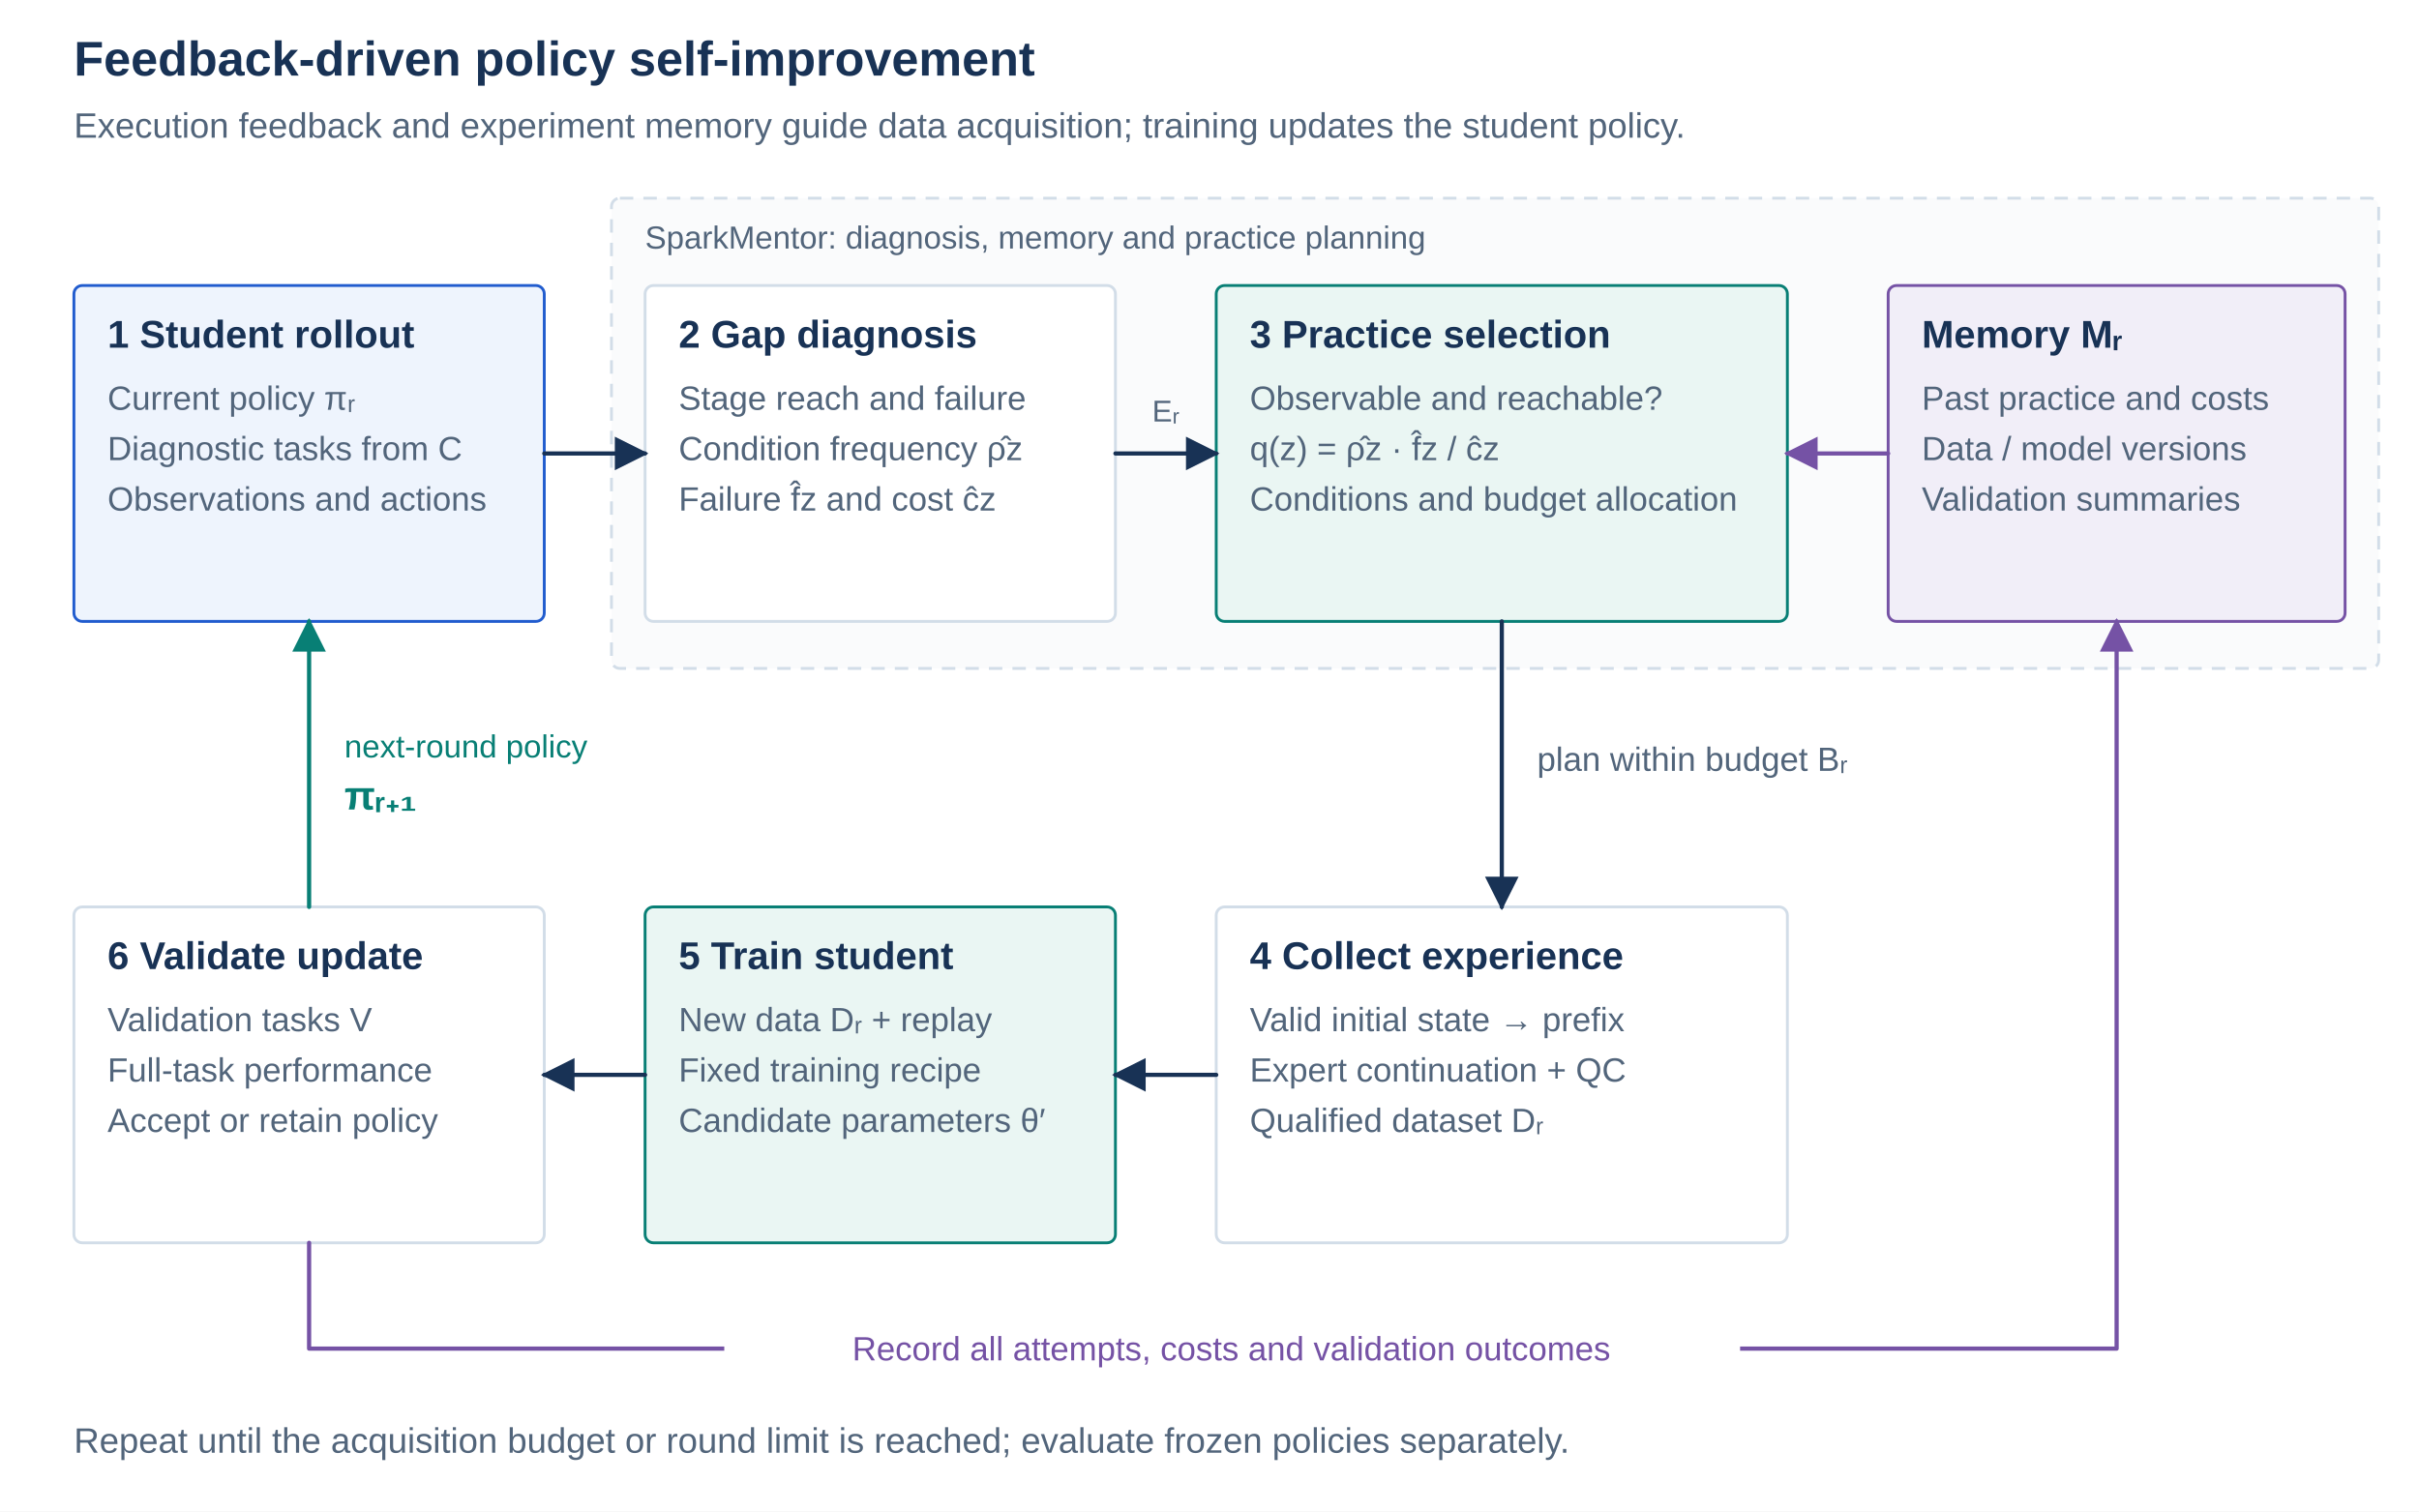
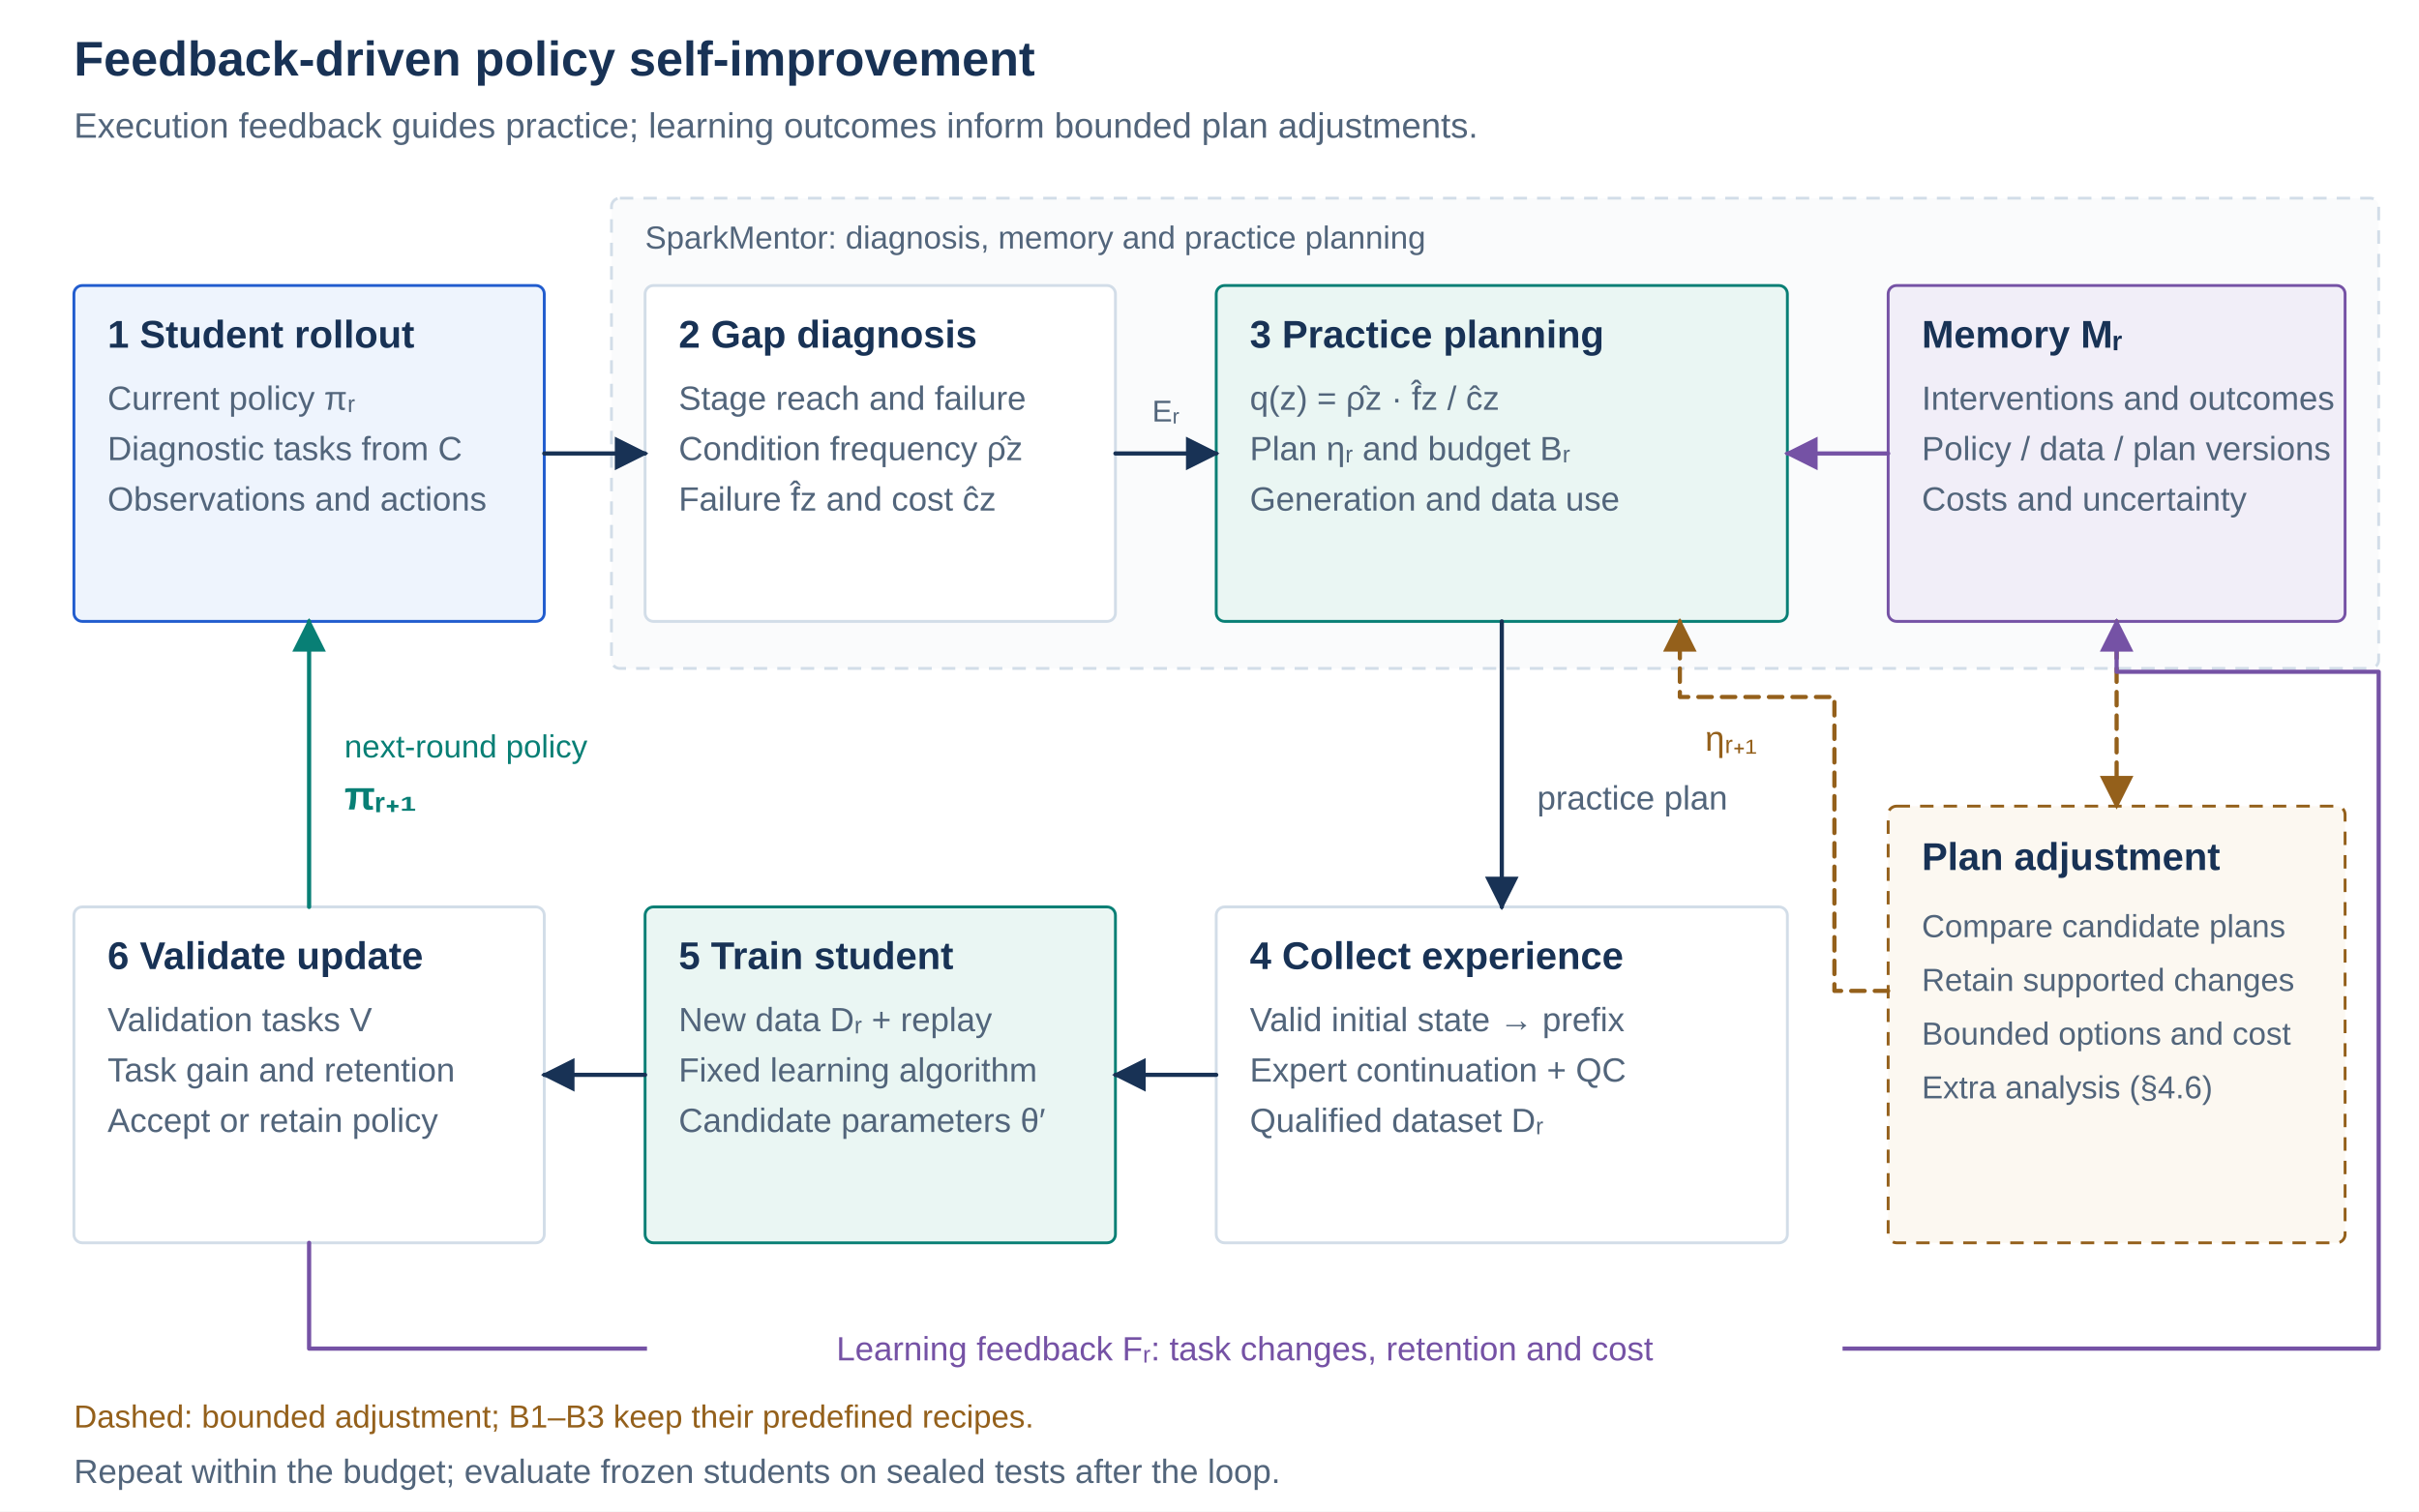
<svg xmlns="http://www.w3.org/2000/svg" width="1440" height="900" viewBox="0 0 1440 900" role="img" aria-labelledby="title desc">
  <defs>
    <marker id="arrow-ink" viewBox="0 0 10 10" refX="9" refY="5" markerWidth="8" markerHeight="8" orient="auto-start-reverse">
      <path d="M 0 0 L 10 5 L 0 10 z" fill="#183255" />
    </marker>
    <marker id="arrow-teal" viewBox="0 0 10 10" refX="9" refY="5" markerWidth="8" markerHeight="8" orient="auto-start-reverse">
      <path d="M 0 0 L 10 5 L 0 10 z" fill="#087f75" />
    </marker>
    <marker id="arrow-blue" viewBox="0 0 10 10" refX="9" refY="5" markerWidth="8" markerHeight="8" orient="auto-start-reverse">
      <path d="M 0 0 L 10 5 L 0 10 z" fill="#215cce" />
    </marker>
    <marker id="arrow-purple" viewBox="0 0 10 10" refX="9" refY="5" markerWidth="8" markerHeight="8" orient="auto-start-reverse">
      <path d="M 0 0 L 10 5 L 0 10 z" fill="#7552a5" />
    </marker>
    <marker id="arrow-amber" viewBox="0 0 10 10" refX="9" refY="5" markerWidth="8" markerHeight="8" orient="auto-start-reverse">
      <path d="M 0 0 L 10 5 L 0 10 z" fill="#94601b" />
    </marker>
  </defs>
  <g font-family="Arial, Helvetica, sans-serif">
    <rect width="1440" height="100%" fill="white" />
    <text x="44" y="45" fill="#183255" font-size="29" font-weight="700" text-anchor="start">Feedback-driven policy self-improvement</text>
-     <text x="44" y="82" fill="#52657b" font-size="21" font-weight="400" text-anchor="start">Execution feedback and experiment memory guide data acquisition; training updates the student policy.</text>
+     <text x="44" y="82" fill="#52657b" font-size="21" font-weight="400" text-anchor="start">Execution feedback guides practice; learning outcomes inform bounded plan adjustments.</text>
    <rect x="364" y="118" width="1052" height="280" rx="5" fill="#fafbfc" stroke="#d2dde8" stroke-width="1.7" stroke-dasharray="8 6" />
    <text x="384" y="148" fill="#52657b" font-size="19" font-weight="400" text-anchor="start">SparkMentor: diagnosis, memory and practice planning</text>
    <rect x="44" y="170" width="280" height="200" rx="5" fill="#eef4fd" stroke="#215cce" stroke-width="1.7" />
    <text x="64" y="207" fill="#183255" font-size="23" font-weight="600" text-anchor="start">1  Student rollout</text>
    <text x="64" y="244" fill="#52657b" font-size="20" font-weight="400" text-anchor="start">Current policy πᵣ</text>
    <text x="64" y="274" fill="#52657b" font-size="20" font-weight="400" text-anchor="start">Diagnostic tasks from C</text>
    <text x="64" y="304" fill="#52657b" font-size="20" font-weight="400" text-anchor="start">Observations and actions</text>
    <rect x="384" y="170" width="280" height="200" rx="5" fill="white" stroke="#d2dde8" stroke-width="1.7" />
    <text x="404" y="207" fill="#183255" font-size="23" font-weight="600" text-anchor="start">2  Gap diagnosis</text>
    <text x="404" y="244" fill="#52657b" font-size="20" font-weight="400" text-anchor="start">Stage reach and failure</text>
    <text x="404" y="274" fill="#52657b" font-size="20" font-weight="400" text-anchor="start">Condition frequency ρ̂z</text>
    <text x="404" y="304" fill="#52657b" font-size="20" font-weight="400" text-anchor="start">Failure f̂z and cost ĉz</text>
    <rect x="724" y="170" width="340" height="200" rx="5" fill="#eaf6f3" stroke="#087f75" stroke-width="1.7" />
-     <text x="744" y="207" fill="#183255" font-size="23" font-weight="600" text-anchor="start">3  Practice selection</text>
-     <text x="744" y="244" fill="#52657b" font-size="20" font-weight="400" text-anchor="start">Observable and reachable?</text>
-     <text x="744" y="274" fill="#52657b" font-size="20" font-weight="400" text-anchor="start">q(z) = ρ̂z · f̂z / ĉz</text>
-     <text x="744" y="304" fill="#52657b" font-size="20" font-weight="400" text-anchor="start">Conditions and budget allocation</text>
+     <text x="744" y="207" fill="#183255" font-size="23" font-weight="600" text-anchor="start">3  Practice planning</text>
+     <text x="744" y="244" fill="#52657b" font-size="20" font-weight="400" text-anchor="start">q(z) = ρ̂z · f̂z / ĉz</text>
+     <text x="744" y="274" fill="#52657b" font-size="20" font-weight="400" text-anchor="start">Plan ηᵣ and budget Bᵣ</text>
+     <text x="744" y="304" fill="#52657b" font-size="20" font-weight="400" text-anchor="start">Generation and data use</text>
    <rect x="1124" y="170" width="272" height="200" rx="5" fill="#f1eef8" stroke="#7552a5" stroke-width="1.7" />
    <text x="1144" y="207" fill="#183255" font-size="23" font-weight="600" text-anchor="start">Memory Mᵣ</text>
-     <text x="1144" y="244" fill="#52657b" font-size="20" font-weight="400" text-anchor="start">Past practice and costs</text>
-     <text x="1144" y="274" fill="#52657b" font-size="20" font-weight="400" text-anchor="start">Data / model versions</text>
-     <text x="1144" y="304" fill="#52657b" font-size="20" font-weight="400" text-anchor="start">Validation summaries</text>
+     <text x="1144" y="244" fill="#52657b" font-size="20" font-weight="400" text-anchor="start">Interventions and outcomes</text>
+     <text x="1144" y="274" fill="#52657b" font-size="20" font-weight="400" text-anchor="start">Policy / data / plan versions</text>
+     <text x="1144" y="304" fill="#52657b" font-size="20" font-weight="400" text-anchor="start">Costs and uncertainty</text>
    <path d="M324 270 H384" fill="none" stroke="#183255" stroke-width="2.5" stroke-linejoin="round" stroke-linecap="round" marker-end="url(#arrow-ink)" />
    <path d="M664 270 H724" fill="none" stroke="#183255" stroke-width="2.5" stroke-linejoin="round" stroke-linecap="round" marker-end="url(#arrow-ink)" />
    <text x="694" y="251" fill="#52657b" font-size="18" font-weight="400" text-anchor="middle">Eᵣ</text>
    <path d="M1124 270 H1064" fill="none" stroke="#7552a5" stroke-width="2.5" stroke-linejoin="round" stroke-linecap="round" marker-end="url(#arrow-purple)" />
    <rect x="724" y="540" width="340" height="200" rx="5" fill="white" stroke="#d2dde8" stroke-width="1.7" />
    <text x="744" y="577" fill="#183255" font-size="23" font-weight="600" text-anchor="start">4  Collect experience</text>
    <text x="744" y="614" fill="#52657b" font-size="20" font-weight="400" text-anchor="start">Valid initial state → prefix</text>
    <text x="744" y="644" fill="#52657b" font-size="20" font-weight="400" text-anchor="start">Expert continuation + QC</text>
    <text x="744" y="674" fill="#52657b" font-size="20" font-weight="400" text-anchor="start">Qualified dataset Dᵣ</text>
    <rect x="384" y="540" width="280" height="200" rx="5" fill="#eaf6f3" stroke="#087f75" stroke-width="1.7" />
    <text x="404" y="577" fill="#183255" font-size="23" font-weight="600" text-anchor="start">5  Train student</text>
    <text x="404" y="614" fill="#52657b" font-size="20" font-weight="400" text-anchor="start">New data Dᵣ + replay</text>
-     <text x="404" y="644" fill="#52657b" font-size="20" font-weight="400" text-anchor="start">Fixed training recipe</text>
+     <text x="404" y="644" fill="#52657b" font-size="20" font-weight="400" text-anchor="start">Fixed learning algorithm</text>
    <text x="404" y="674" fill="#52657b" font-size="20" font-weight="400" text-anchor="start">Candidate parameters θ′</text>
    <rect x="44" y="540" width="280" height="200" rx="5" fill="white" stroke="#d2dde8" stroke-width="1.7" />
    <text x="64" y="577" fill="#183255" font-size="23" font-weight="600" text-anchor="start">6  Validate update</text>
    <text x="64" y="614" fill="#52657b" font-size="20" font-weight="400" text-anchor="start">Validation tasks V</text>
-     <text x="64" y="644" fill="#52657b" font-size="20" font-weight="400" text-anchor="start">Full-task performance</text>
+     <text x="64" y="644" fill="#52657b" font-size="20" font-weight="400" text-anchor="start">Task gain and retention</text>
    <text x="64" y="674" fill="#52657b" font-size="20" font-weight="400" text-anchor="start">Accept or retain policy</text>
    <path d="M894 370 V540" fill="none" stroke="#183255" stroke-width="2.5" stroke-linejoin="round" stroke-linecap="round" marker-end="url(#arrow-ink)" />
-     <text x="915" y="459" fill="#52657b" font-size="20" font-weight="400" text-anchor="start">plan within budget Bᵣ</text>
+     <text x="915" y="482" fill="#52657b" font-size="20" font-weight="400" text-anchor="start">practice plan</text>
    <path d="M724 640 H664" fill="none" stroke="#183255" stroke-width="2.5" stroke-linejoin="round" stroke-linecap="round" marker-end="url(#arrow-ink)" />
    <path d="M384 640 H324" fill="none" stroke="#183255" stroke-width="2.5" stroke-linejoin="round" stroke-linecap="round" marker-end="url(#arrow-ink)" />
    <path d="M184 540 V370" fill="none" stroke="#087f75" stroke-width="2.5" stroke-linejoin="round" stroke-linecap="round" marker-end="url(#arrow-teal)" />
    <text x="205" y="451" fill="#087f75" font-size="19" font-weight="400" text-anchor="start">next-round policy</text>
    <text x="205" y="482" fill="#087f75" font-size="24" font-weight="600" text-anchor="start">πᵣ₊₁</text>
-     <path d="M184 740 V803 H1260 V370" fill="none" stroke="#7552a5" stroke-width="2.5" stroke-linejoin="round" stroke-linecap="round" marker-end="url(#arrow-purple)" />
-     <rect x="432" y="781" width="603" height="42" rx="3" fill="white" stroke="white" stroke-width="1.7" />
-     <text x="733" y="810" fill="#7552a5" font-size="20" font-weight="500" text-anchor="middle">Record all attempts, costs and validation outcomes</text>
-     <text x="44" y="865" fill="#52657b" font-size="21" font-weight="400" text-anchor="start">Repeat until the acquisition budget or round limit is reached; evaluate frozen policies separately.</text>
+     <rect x="1124" y="480" width="272" height="260" rx="5" fill="#fcf8f1" stroke="#94601b" stroke-width="1.7" stroke-dasharray="8 6" />
+     <text x="1144" y="518" fill="#183255" font-size="23" font-weight="600" text-anchor="start">Plan adjustment</text>
+     <text x="1144" y="558" fill="#52657b" font-size="19" font-weight="400" text-anchor="start">Compare candidate plans</text>
+     <text x="1144" y="590" fill="#52657b" font-size="19" font-weight="400" text-anchor="start">Retain supported changes</text>
+     <text x="1144" y="622" fill="#52657b" font-size="19" font-weight="400" text-anchor="start">Bounded options and cost</text>
+     <text x="1144" y="654" fill="#52657b" font-size="19" font-weight="400" text-anchor="start">Extra analysis (§4.6)</text>
+     <path d="M1260 370 V480" fill="none" stroke="#94601b" stroke-width="2.5" stroke-linejoin="round" stroke-linecap="round" marker-end="url(#arrow-amber)" stroke-dasharray="8 6" />
+     <path d="M1124 590 H1092 V415 H1000 V370" fill="none" stroke="#94601b" stroke-width="2.5" stroke-linejoin="round" stroke-linecap="round" marker-end="url(#arrow-amber)" stroke-dasharray="8 6" />
+     <text x="1015" y="447" fill="#94601b" font-size="21" font-weight="400" text-anchor="start">ηᵣ₊₁</text>
+     <path d="M184 740 V803 H1416 V400 H1260 V370" fill="none" stroke="#7552a5" stroke-width="2.5" stroke-linejoin="round" stroke-linecap="round" marker-end="url(#arrow-purple)" />
+     <rect x="386" y="781" width="710" height="42" rx="3" fill="white" stroke="white" stroke-width="1.7" />
+     <text x="741" y="810" fill="#7552a5" font-size="20" font-weight="500" text-anchor="middle">Learning feedback Fᵣ: task changes, retention and cost</text>
+     <text x="44" y="850" fill="#94601b" font-size="19" font-weight="400" text-anchor="start">Dashed: bounded adjustment; B1–B3 keep their predefined recipes.</text>
+     <text x="44" y="883" fill="#52657b" font-size="20" font-weight="400" text-anchor="start">Repeat within the budget; evaluate frozen students on sealed tests after the loop.</text>
  </g>
</svg>
